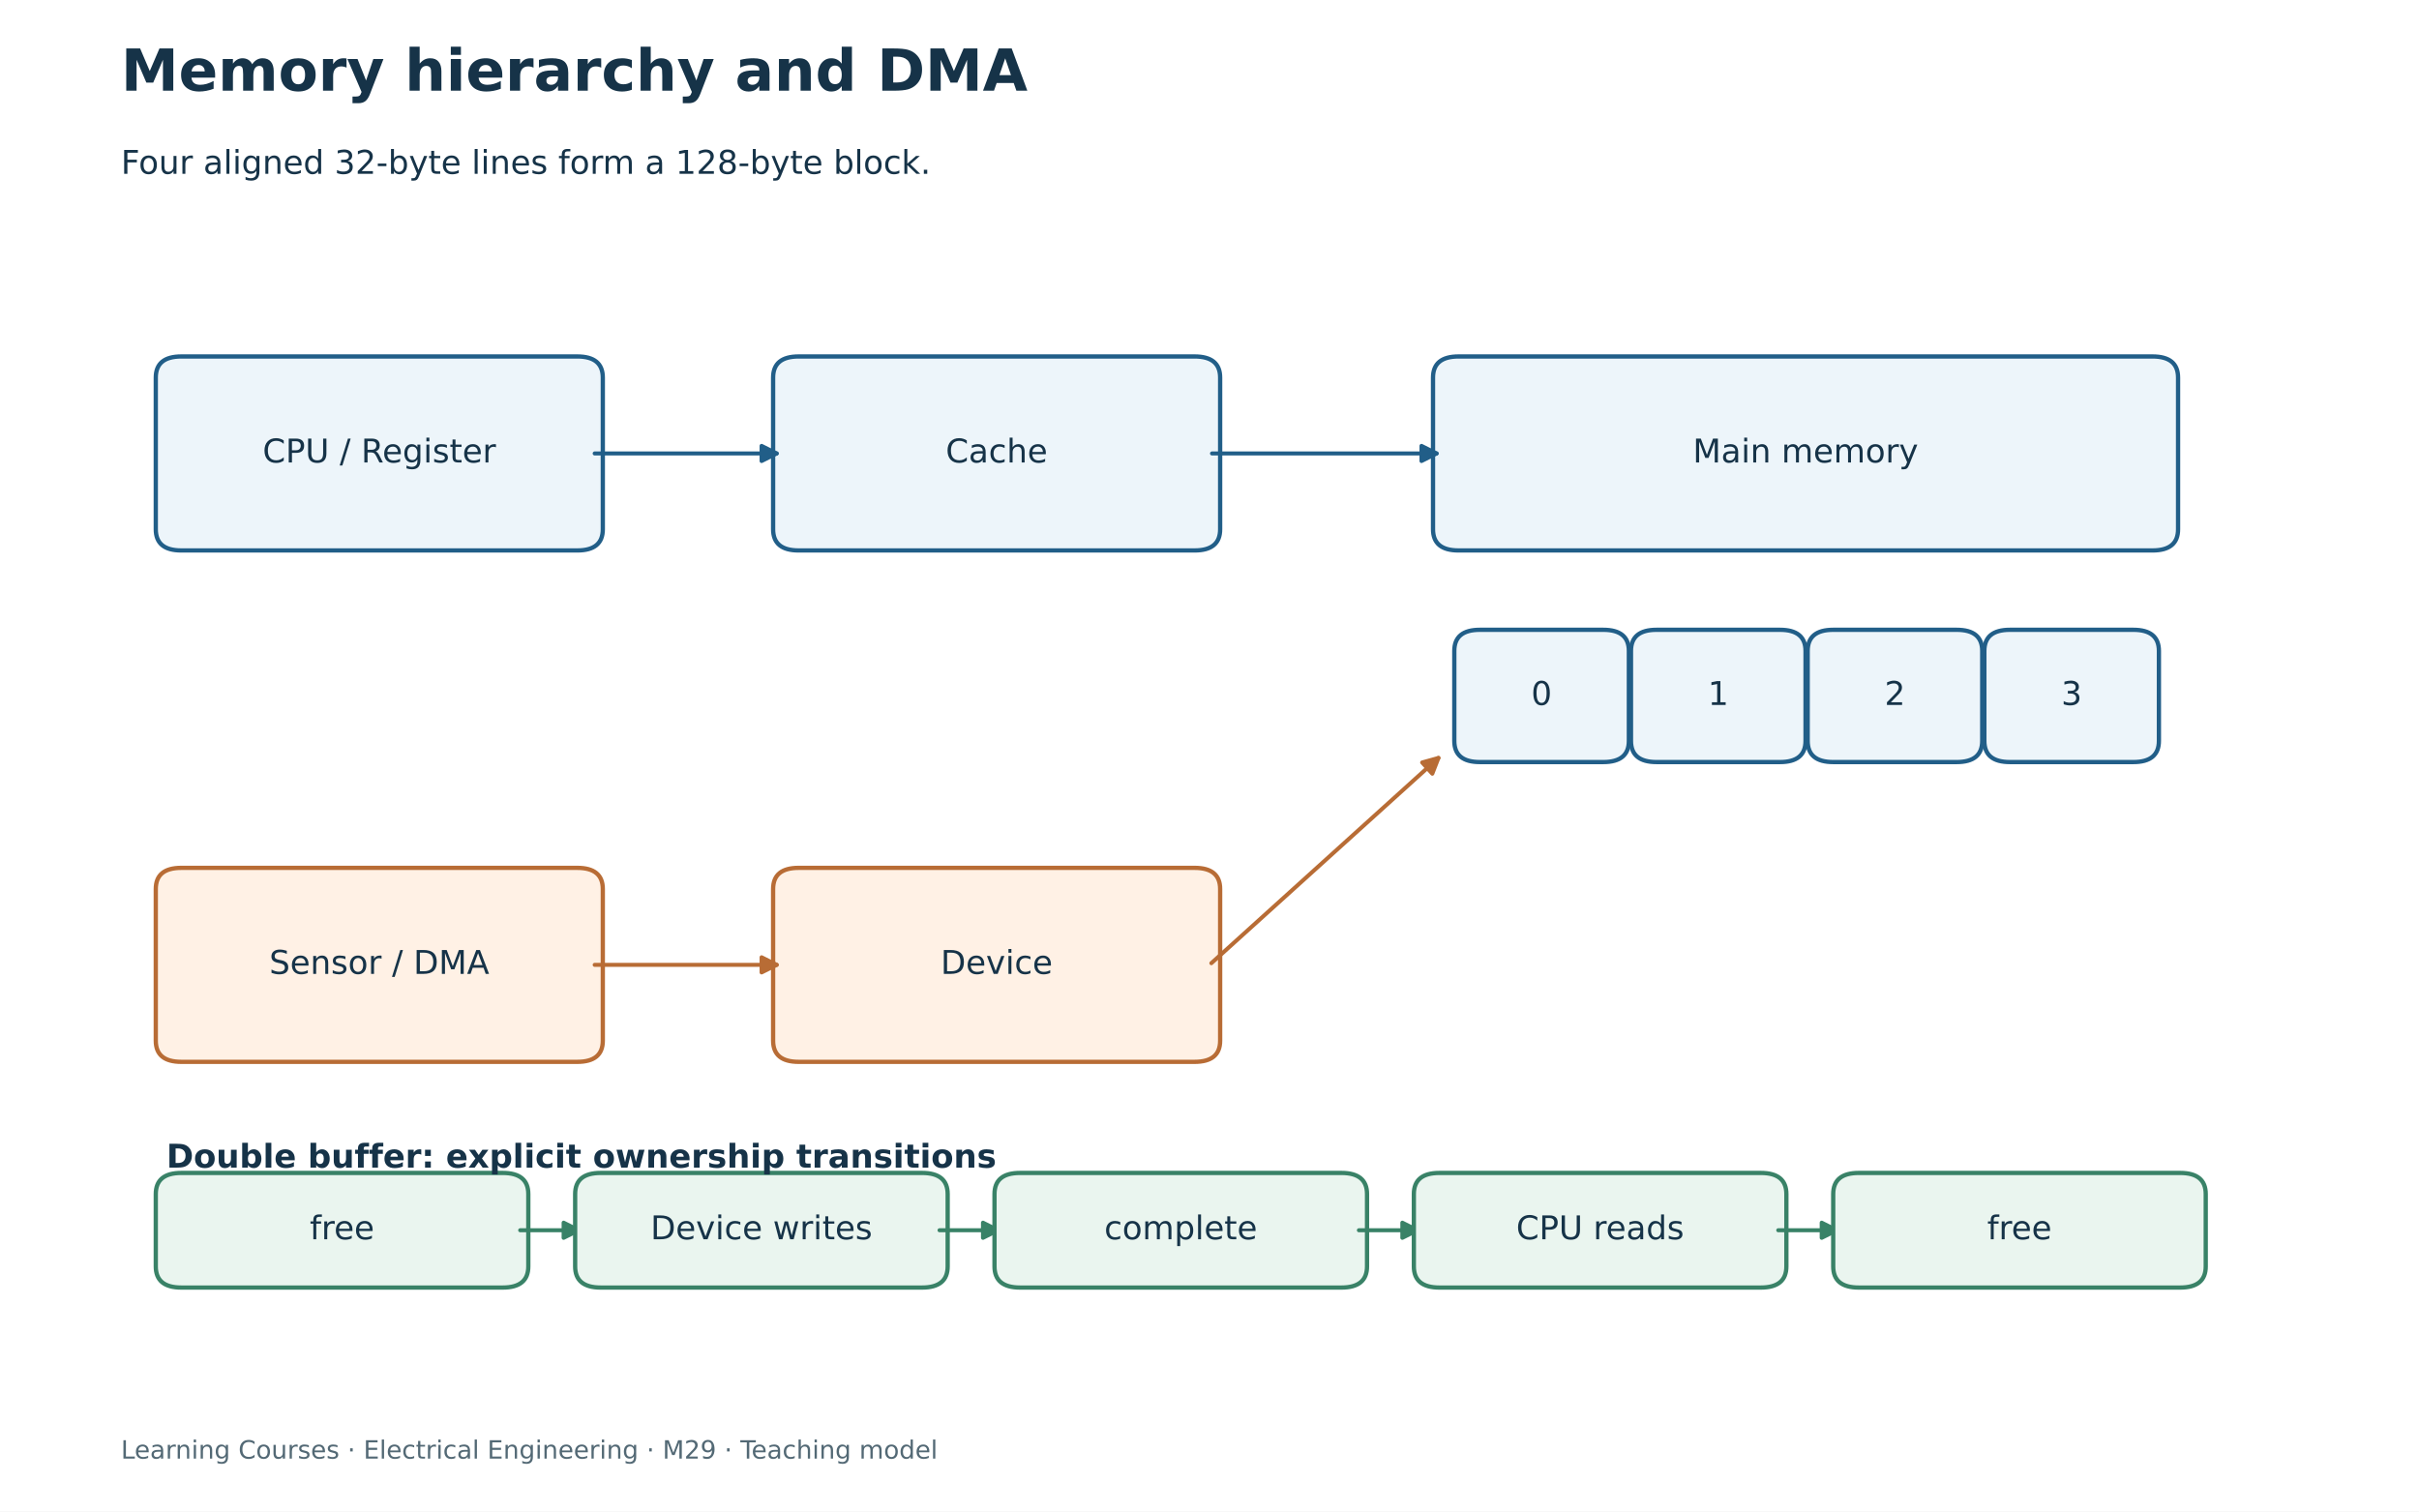
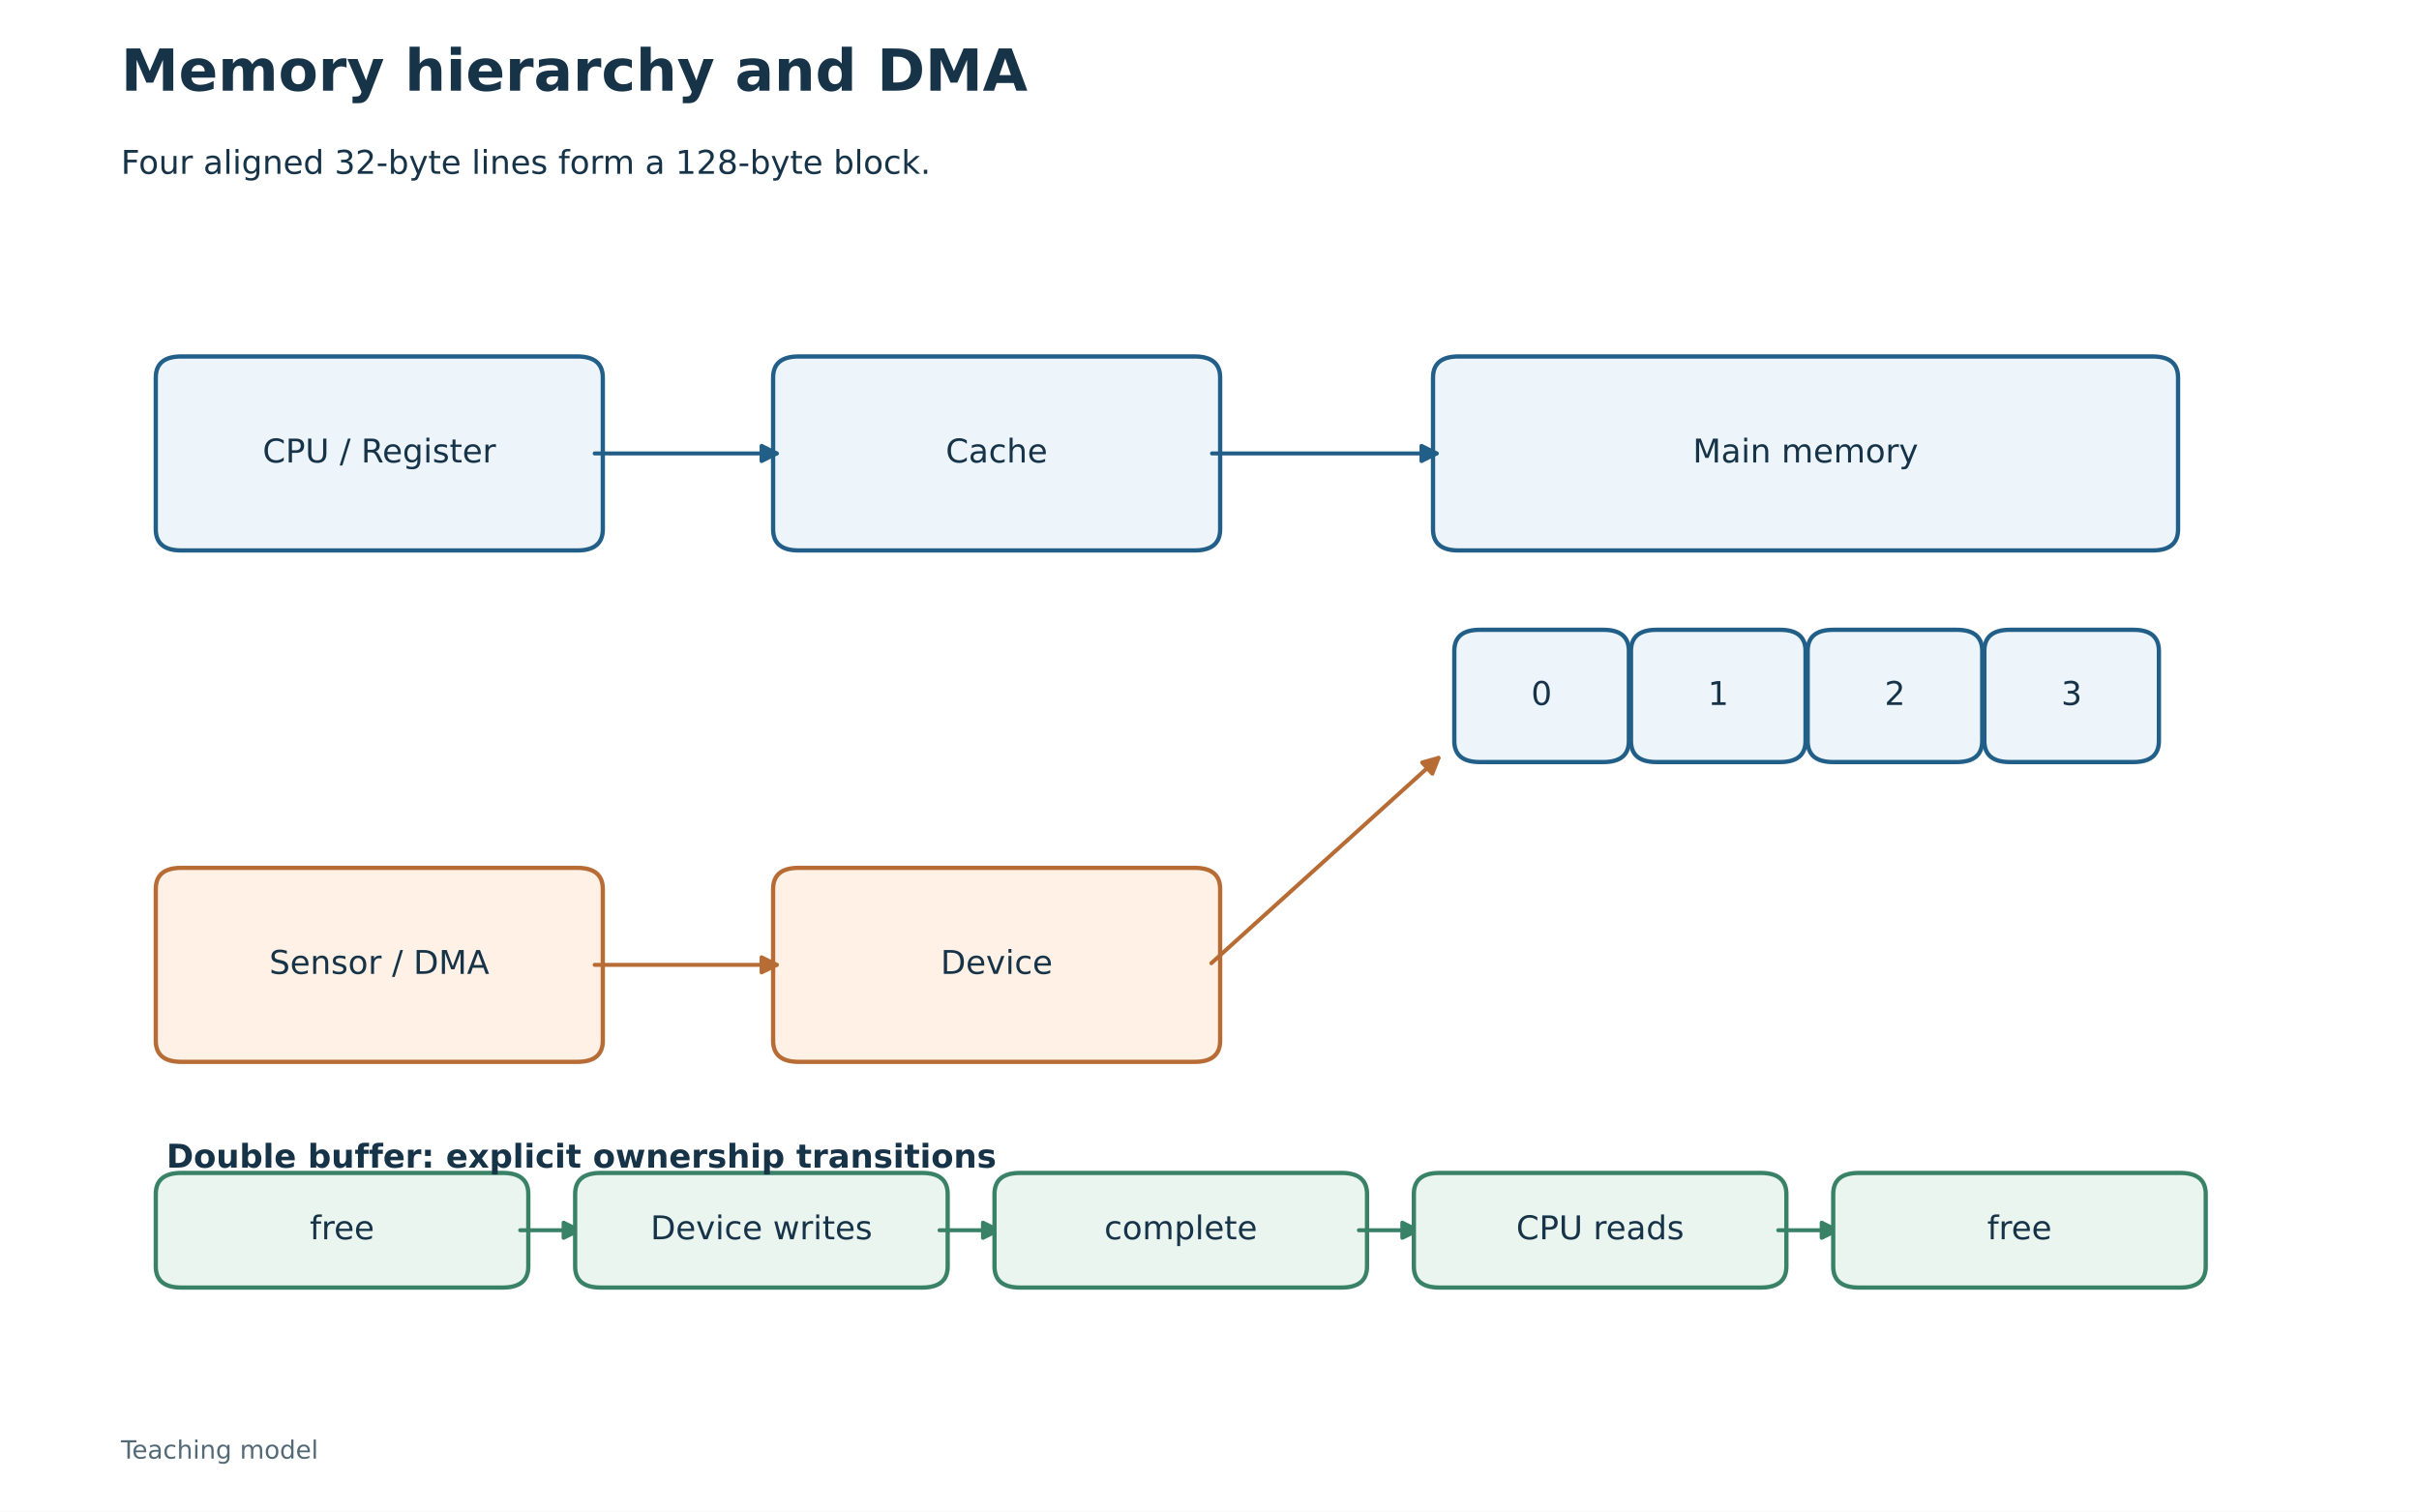
<svg xmlns="http://www.w3.org/2000/svg" width="960" height="600" viewBox="0 0 960 600" version="1.1">
  <defs>
    <style type="text/css">*{stroke-linejoin: round; stroke-linecap: butt}</style>
  </defs>
  <g id="figure_1">
    <g id="patch_1">
      <path d="M 0 600  L 960 600  L 960 0  L 0 0  z " style="fill: #ffffff" />
    </g>
    <g id="axes_1">
      <g id="patch_2">
        <path d="M 71.962 218.5  L 229.094 218.5  Q 239.232 218.5 239.232 210.1  L 239.232 149.9  Q 239.232 141.5 229.094 141.5  L 71.962 141.5  Q 61.824 141.5 61.824 149.9  L 61.824 210.1  Q 61.824 218.5 71.962 218.5  z " clip-path="url(#p4850aeaebf)" style="fill: #edf5fa; stroke: #215e88; stroke-width: 1.7; stroke-linejoin: miter" />
      </g>
      <g id="patch_3">
        <path d="M 316.954 218.5  L 474.086 218.5  Q 484.224 218.5 484.224 210.1  L 484.224 149.9  Q 484.224 141.5 474.086 141.5  L 316.954 141.5  Q 306.816 141.5 306.816 149.9  L 306.816 210.1  Q 306.816 218.5 316.954 218.5  z " clip-path="url(#p4850aeaebf)" style="fill: #edf5fa; stroke: #215e88; stroke-width: 1.7; stroke-linejoin: miter" />
      </g>
      <g id="patch_4">
        <path d="M 578.842 218.5  L 854.246 218.5  Q 864.384 218.5 864.384 210.1  L 864.384 149.9  Q 864.384 141.5 854.246 141.5  L 578.842 141.5  Q 568.704 141.5 568.704 149.9  L 568.704 210.1  Q 568.704 218.5 578.842 218.5  z " clip-path="url(#p4850aeaebf)" style="fill: #edf5fa; stroke: #215e88; stroke-width: 1.7; stroke-linejoin: miter" />
      </g>
      <g id="patch_5">
        <path d="M 236.006 180  Q 273.021 180 308.248 180  " clip-path="url(#p4850aeaebf)" style="fill: none; stroke: #215e88; stroke-width: 1.6; stroke-linecap: round" />
        <path d="M 302.248 177  L 308.248 180  L 302.248 183  z " clip-path="url(#p4850aeaebf)" style="fill: #215e88; stroke: #215e88; stroke-width: 1.6; stroke-linecap: round" />
      </g>
      <g id="patch_6">
        <path d="M 481.001 180  Q 526.464 180 570.138 180  " clip-path="url(#p4850aeaebf)" style="fill: none; stroke: #215e88; stroke-width: 1.6; stroke-linecap: round" />
        <path d="M 564.138 177  L 570.138 180  L 564.138 183  z " clip-path="url(#p4850aeaebf)" style="fill: #215e88; stroke: #215e88; stroke-width: 1.6; stroke-linecap: round" />
      </g>
      <g id="patch_7">
        <path d="M 587.29 302.5  L 636.288 302.5  Q 646.426 302.5 646.426 294.1  L 646.426 258.4  Q 646.426 250 636.288 250  L 587.29 250  Q 577.152 250 577.152 258.4  L 577.152 294.1  Q 577.152 302.5 587.29 302.5  z " clip-path="url(#p4850aeaebf)" style="fill: #edf5fa; stroke: #215e88; stroke-width: 1.7; stroke-linejoin: miter" />
      </g>
      <g id="patch_8">
        <path d="M 657.408 302.5  L 706.406 302.5  Q 716.544 302.5 716.544 294.1  L 716.544 258.4  Q 716.544 250 706.406 250  L 657.408 250  Q 647.27 250 647.27 258.4  L 647.27 294.1  Q 647.27 302.5 657.408 302.5  z " clip-path="url(#p4850aeaebf)" style="fill: #edf5fa; stroke: #215e88; stroke-width: 1.7; stroke-linejoin: miter" />
      </g>
      <g id="patch_9">
        <path d="M 727.526 302.5  L 776.525 302.5  Q 786.662 302.5 786.662 294.1  L 786.662 258.4  Q 786.662 250 776.525 250  L 727.526 250  Q 717.389 250 717.389 258.4  L 717.389 294.1  Q 717.389 302.5 727.526 302.5  z " clip-path="url(#p4850aeaebf)" style="fill: #edf5fa; stroke: #215e88; stroke-width: 1.7; stroke-linejoin: miter" />
      </g>
      <g id="patch_10">
        <path d="M 797.645 302.5  L 846.643 302.5  Q 856.781 302.5 856.781 294.1  L 856.781 258.4  Q 856.781 250 846.643 250  L 797.645 250  Q 787.507 250 787.507 258.4  L 787.507 294.1  Q 787.507 302.5 797.645 302.5  z " clip-path="url(#p4850aeaebf)" style="fill: #edf5fa; stroke: #215e88; stroke-width: 1.7; stroke-linejoin: miter" />
      </g>
      <g id="patch_11">
        <path d="M 71.962 421.5  L 229.094 421.5  Q 239.232 421.5 239.232 413.1  L 239.232 352.9  Q 239.232 344.5 229.094 344.5  L 71.962 344.5  Q 61.824 344.5 61.824 352.9  L 61.824 413.1  Q 61.824 421.5 71.962 421.5  z " clip-path="url(#p4850aeaebf)" style="fill: #fff1e5; stroke: #b86c35; stroke-width: 1.7; stroke-linejoin: miter" />
      </g>
      <g id="patch_12">
        <path d="M 316.954 421.5  L 474.086 421.5  Q 484.224 421.5 484.224 413.1  L 484.224 352.9  Q 484.224 344.5 474.086 344.5  L 316.954 344.5  Q 306.816 344.5 306.816 352.9  L 306.816 413.1  Q 306.816 421.5 316.954 421.5  z " clip-path="url(#p4850aeaebf)" style="fill: #fff1e5; stroke: #b86c35; stroke-width: 1.7; stroke-linejoin: miter" />
      </g>
      <g id="patch_13">
        <path d="M 236.006 383  Q 273.021 383 308.248 383  " clip-path="url(#p4850aeaebf)" style="fill: none; stroke: #b86c35; stroke-width: 1.6; stroke-linecap: round" />
        <path d="M 302.248 380  L 308.248 383  L 302.248 386  z " clip-path="url(#p4850aeaebf)" style="fill: #b86c35; stroke: #b86c35; stroke-width: 1.6; stroke-linecap: round" />
      </g>
      <g id="patch_14">
        <path d="M 480.74 382.331  Q 526.464 341 570.861 300.868  " clip-path="url(#p4850aeaebf)" style="fill: none; stroke: #b86c35; stroke-width: 1.6; stroke-linecap: round" />
        <path d="M 564.398 302.666  L 570.861 300.868  L 568.422 307.117  z " clip-path="url(#p4850aeaebf)" style="fill: #b86c35; stroke: #b86c35; stroke-width: 1.6; stroke-linecap: round" />
      </g>
      <g id="patch_15">
        <path d="M 71.962 511.1  L 199.526 511.1  Q 209.664 511.1 209.664 502.7  L 209.664 474  Q 209.664 465.6 199.526 465.6  L 71.962 465.6  Q 61.824 465.6 61.824 474  L 61.824 502.7  Q 61.824 511.1 71.962 511.1  z " clip-path="url(#p4850aeaebf)" style="fill: #eaf5ef; stroke: #398267; stroke-width: 1.7; stroke-linejoin: miter" />
      </g>
      <g id="patch_16">
        <path d="M 206.44 488.35  Q 218.956 488.35 229.684 488.35  " clip-path="url(#p4850aeaebf)" style="fill: none; stroke: #398267; stroke-width: 1.6; stroke-linecap: round" />
        <path d="M 223.684 485.35  L 229.684 488.35  L 223.684 491.35  z " clip-path="url(#p4850aeaebf)" style="fill: #398267; stroke: #398267; stroke-width: 1.6; stroke-linecap: round" />
      </g>
      <g id="patch_17">
        <path d="M 238.387 511.1  L 365.952 511.1  Q 376.09 511.1 376.09 502.7  L 376.09 474  Q 376.09 465.6 365.952 465.6  L 238.387 465.6  Q 228.25 465.6 228.25 474  L 228.25 502.7  Q 228.25 511.1 238.387 511.1  z " clip-path="url(#p4850aeaebf)" style="fill: #eaf5ef; stroke: #398267; stroke-width: 1.7; stroke-linejoin: miter" />
      </g>
      <g id="patch_18">
        <path d="M 372.865 488.35  Q 385.382 488.35 396.109 488.35  " clip-path="url(#p4850aeaebf)" style="fill: none; stroke: #398267; stroke-width: 1.6; stroke-linecap: round" />
        <path d="M 390.109 485.35  L 396.109 488.35  L 390.109 491.35  z " clip-path="url(#p4850aeaebf)" style="fill: #398267; stroke: #398267; stroke-width: 1.6; stroke-linecap: round" />
      </g>
      <g id="patch_19">
        <path d="M 404.813 511.1  L 532.378 511.1  Q 542.515 511.1 542.515 502.7  L 542.515 474  Q 542.515 465.6 532.378 465.6  L 404.813 465.6  Q 394.675 465.6 394.675 474  L 394.675 502.7  Q 394.675 511.1 404.813 511.1  z " clip-path="url(#p4850aeaebf)" style="fill: #eaf5ef; stroke: #398267; stroke-width: 1.7; stroke-linejoin: miter" />
      </g>
      <g id="patch_20">
        <path d="M 539.291 488.35  Q 551.807 488.35 562.535 488.35  " clip-path="url(#p4850aeaebf)" style="fill: none; stroke: #398267; stroke-width: 1.6; stroke-linecap: round" />
        <path d="M 556.535 485.35  L 562.535 488.35  L 556.535 491.35  z " clip-path="url(#p4850aeaebf)" style="fill: #398267; stroke: #398267; stroke-width: 1.6; stroke-linecap: round" />
      </g>
      <g id="patch_21">
        <path d="M 571.238 511.1  L 698.803 511.1  Q 708.941 511.1 708.941 502.7  L 708.941 474  Q 708.941 465.6 698.803 465.6  L 571.238 465.6  Q 561.101 465.6 561.101 474  L 561.101 502.7  Q 561.101 511.1 571.238 511.1  z " clip-path="url(#p4850aeaebf)" style="fill: #eaf5ef; stroke: #398267; stroke-width: 1.7; stroke-linejoin: miter" />
      </g>
      <g id="patch_22">
        <path d="M 705.717 488.35  Q 718.233 488.35 728.96 488.35  " clip-path="url(#p4850aeaebf)" style="fill: none; stroke: #398267; stroke-width: 1.6; stroke-linecap: round" />
        <path d="M 722.96 485.35  L 728.96 488.35  L 722.96 491.35  z " clip-path="url(#p4850aeaebf)" style="fill: #398267; stroke: #398267; stroke-width: 1.6; stroke-linecap: round" />
      </g>
      <g id="patch_23">
        <path d="M 737.664 511.1  L 865.229 511.1  Q 875.366 511.1 875.366 502.7  L 875.366 474  Q 875.366 465.6 865.229 465.6  L 737.664 465.6  Q 727.526 465.6 727.526 474  L 727.526 502.7  Q 727.526 511.1 737.664 511.1  z " clip-path="url(#p4850aeaebf)" style="fill: #eaf5ef; stroke: #398267; stroke-width: 1.7; stroke-linejoin: miter" />
      </g>
      <g id="text_1">
        <text style="font-size: 13px; font-family: 'DejaVu Sans'; text-anchor: middle; fill: #163348" x="150.528" y="183.587" transform="rotate(-0 150.528 183.5872)">CPU / Register</text>
      </g>
      <g id="text_2">
        <text style="font-size: 13px; font-family: 'DejaVu Sans'; text-anchor: middle; fill: #163348" x="395.52" y="183.587" transform="rotate(-0 395.52 183.5872)">Cache</text>
      </g>
      <g id="text_3">
        <text style="font-size: 13px; font-family: 'DejaVu Sans'; text-anchor: middle; fill: #163348" x="716.544" y="183.587" transform="rotate(-0 716.544 183.5872)">Main memory</text>
      </g>
      <g id="text_4">
        <text style="font-size: 13px; font-family: 'DejaVu Sans'; text-anchor: middle; fill: #163348" x="611.789" y="279.837" transform="rotate(-0 611.7888 279.8372)">0</text>
      </g>
      <g id="text_5">
        <text style="font-size: 13px; font-family: 'DejaVu Sans'; text-anchor: middle; fill: #163348" x="681.907" y="279.837" transform="rotate(-0 681.9072 279.8372)">1</text>
      </g>
      <g id="text_6">
        <text style="font-size: 13px; font-family: 'DejaVu Sans'; text-anchor: middle; fill: #163348" x="752.026" y="279.837" transform="rotate(-0 752.0256 279.8372)">2</text>
      </g>
      <g id="text_7">
        <text style="font-size: 13px; font-family: 'DejaVu Sans'; text-anchor: middle; fill: #163348" x="822.144" y="279.837" transform="rotate(-0 822.144 279.8372)">3</text>
      </g>
      <g id="text_8">
        <text style="font-size: 13px; font-family: 'DejaVu Sans'; text-anchor: middle; fill: #163348" x="150.528" y="386.587" transform="rotate(-0 150.528 386.5872)">Sensor / DMA</text>
      </g>
      <g id="text_9">
        <text style="font-size: 13px; font-family: 'DejaVu Sans'; text-anchor: middle; fill: #163348" x="395.52" y="386.587" transform="rotate(-0 395.52 386.5872)">Device</text>
      </g>
      <g id="text_10">
        <text style="font-weight: 700; font-size: 13px; font-family: 'DejaVu Sans'; text-anchor: start; fill: #163348" x="66.048" y="463.5" transform="rotate(-0 66.048 463.5)">Double buffer: explicit ownership transitions</text>
      </g>
      <g id="text_11">
        <text style="font-size: 13px; font-family: 'DejaVu Sans'; text-anchor: middle; fill: #163348" x="135.744" y="491.937" transform="rotate(-0 135.744 491.9372)">free</text>
      </g>
      <g id="text_12">
        <text style="font-size: 13px; font-family: 'DejaVu Sans'; text-anchor: middle; fill: #163348" x="302.17" y="491.937" transform="rotate(-0 302.1696 491.9372)">Device writes</text>
      </g>
      <g id="text_13">
        <text style="font-size: 13px; font-family: 'DejaVu Sans'; text-anchor: middle; fill: #163348" x="468.595" y="491.937" transform="rotate(-0 468.5952 491.9372)">complete</text>
      </g>
      <g id="text_14">
        <text style="font-size: 13px; font-family: 'DejaVu Sans'; text-anchor: middle; fill: #163348" x="635.021" y="491.937" transform="rotate(-0 635.0208 491.9372)">CPU reads</text>
      </g>
      <g id="text_15">
        <text style="font-size: 13px; font-family: 'DejaVu Sans'; text-anchor: middle; fill: #163348" x="801.446" y="491.937" transform="rotate(-0 801.4464 491.9372)">free</text>
      </g>
    </g>
    <g id="text_16">
      <text style="font-weight: 700; font-size: 23px; font-family: 'DejaVu Sans'; text-anchor: start; fill: #163348" x="48" y="36" transform="rotate(-0 48 36)">Memory hierarchy and DMA</text>
    </g>
    <g id="text_17">
      <text style="font-size: 13px; font-family: 'DejaVu Sans'; text-anchor: start; fill: #163348" x="48" y="69" transform="rotate(-0 48 69)">Four aligned 32-byte lines form a 128-byte block.</text>
    </g>
    <g id="text_18">
-       <text style="font-size: 10px; font-family: 'DejaVu Sans'; text-anchor: start; fill: #536975" x="48" y="579" transform="rotate(-0 48 579)">Learning Courses · Electrical Engineering · M29 · Teaching model</text>
+       <text style="font-size: 10px; font-family: 'DejaVu Sans'; text-anchor: start; fill: #536975" x="48" y="579" transform="rotate(-0 48 579)">Teaching model</text>
    </g>
  </g>
  <defs>
    <clipPath id="p4850aeaebf">
      <rect x="57.6" y="96" width="844.8" height="420" />
    </clipPath>
  </defs>
</svg>
